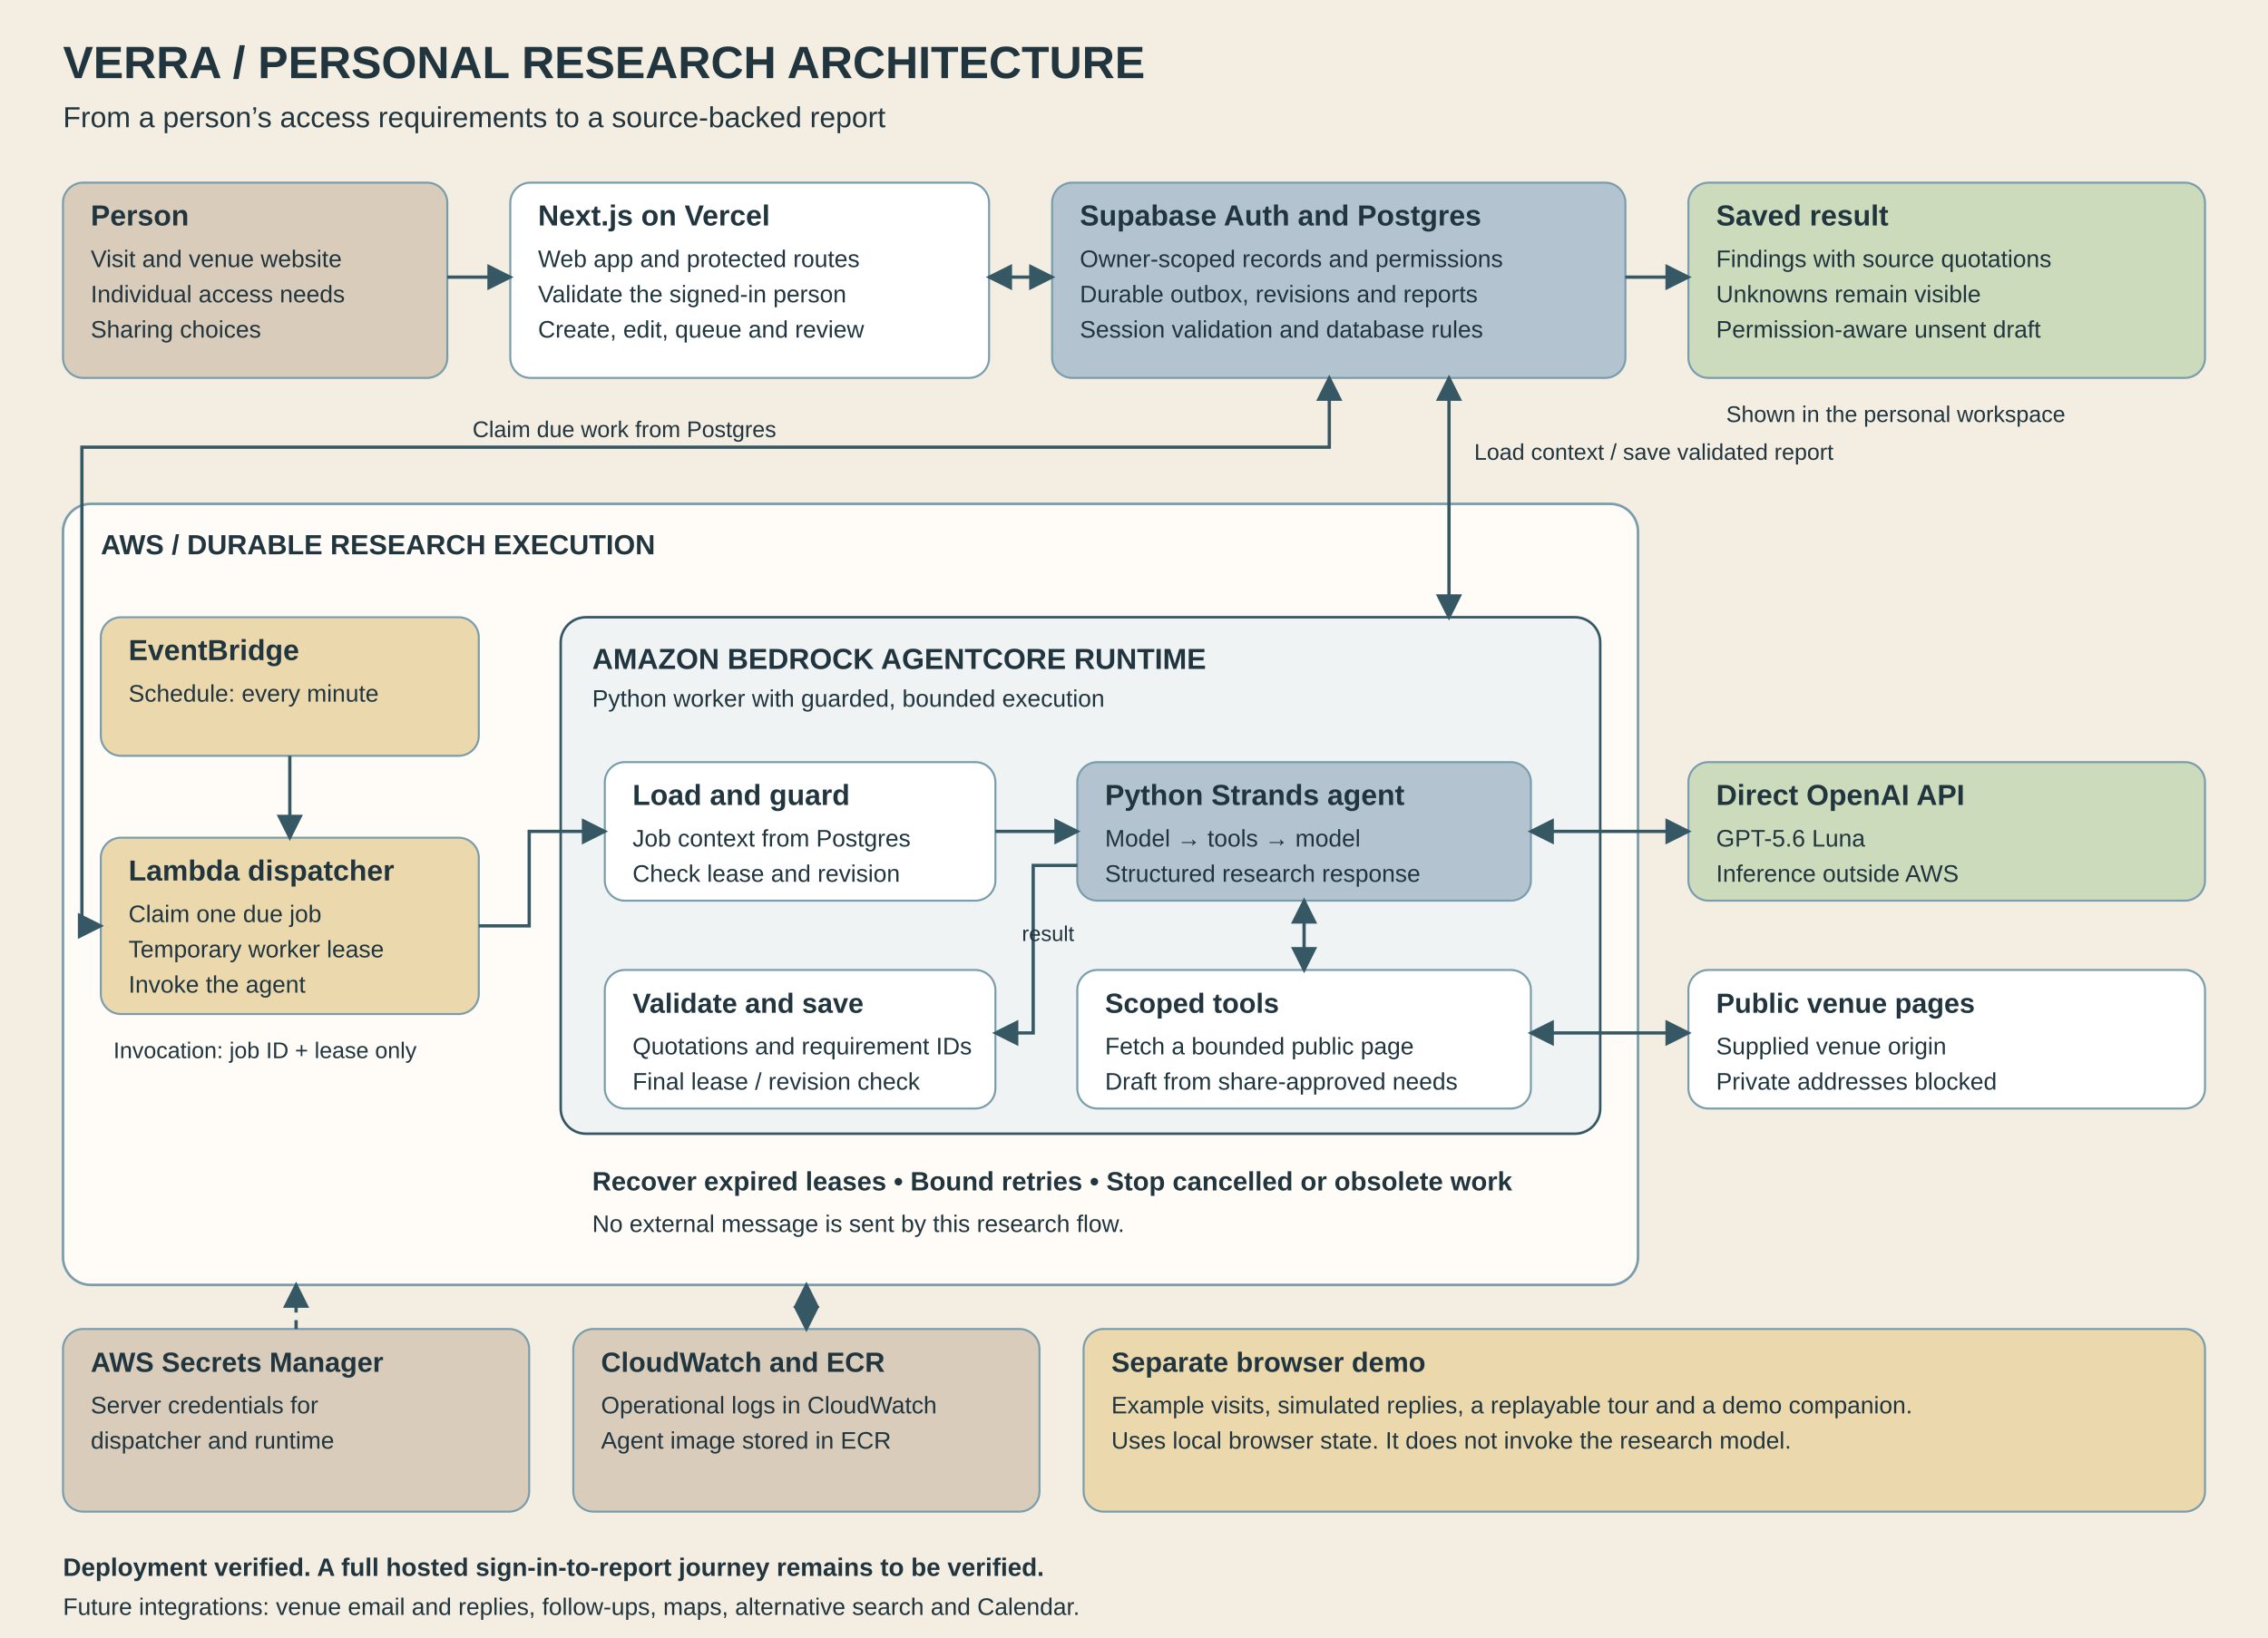
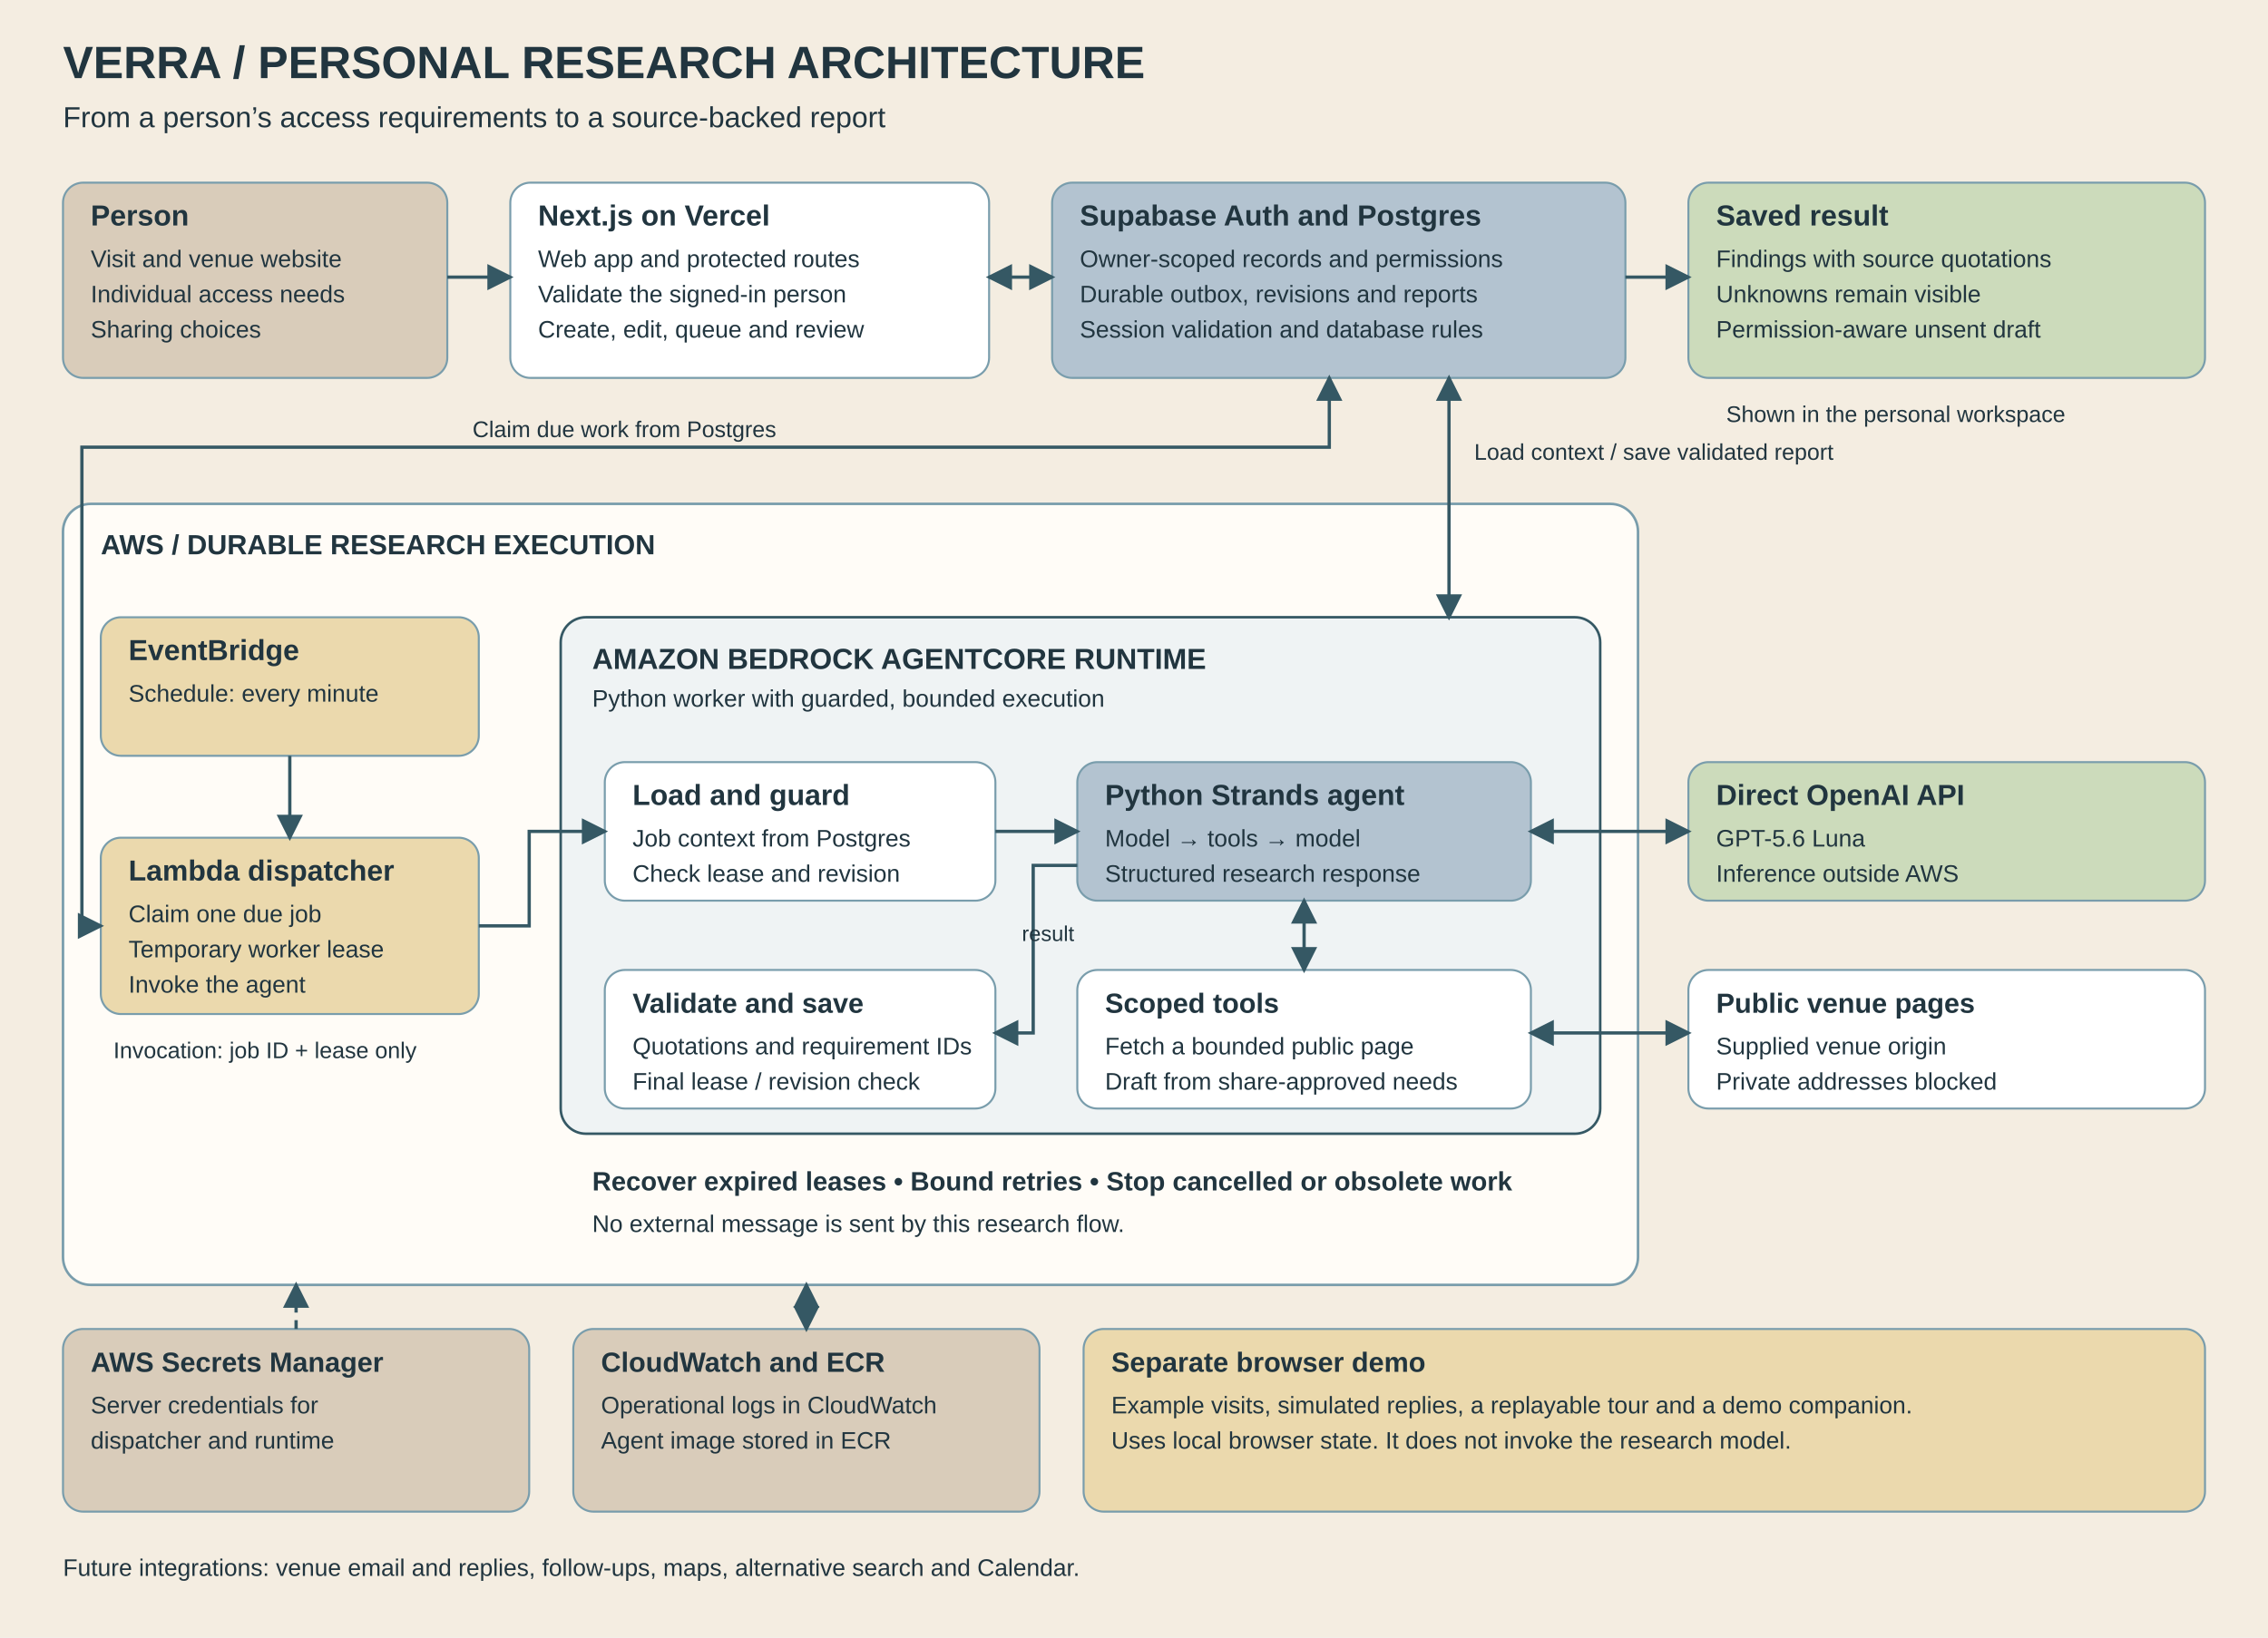
<svg xmlns="http://www.w3.org/2000/svg" width="1800" height="1300" viewBox="0 0 1800 1300" role="img" aria-labelledby="title desc">
  <defs>
    <marker id="arrow" markerWidth="8" markerHeight="8" refX="7" refY="4" orient="auto-start-reverse">
      <path d="M0,0 L8,4 L0,8 Z" fill="#355864" />
    </marker>
  </defs>
  <rect width="1800" height="1300" fill="#F4EDE1" />
  <text x="50" y="62" font-family="Arial, sans-serif" font-size="36" font-weight="700" fill="#21353F">VERRA  /  PERSONAL RESEARCH ARCHITECTURE</text>
  <text x="50" y="101" font-family="Arial, sans-serif" font-size="23" font-weight="400" fill="#21353F">From a person’s access requirements to a source-backed report</text>
  <rect x="50" y="145" width="305" height="155" rx="16" fill="#D9CCBA" stroke="#799DAC" stroke-width="1.6" />
  <text x="72" y="179" font-family="Arial, sans-serif" font-size="23" font-weight="700" fill="#21353F">Person</text>
  <text x="72" y="212" font-family="Arial, sans-serif" font-size="19" font-weight="400" fill="#21353F">Visit and venue website</text>
  <text x="72" y="240" font-family="Arial, sans-serif" font-size="19" font-weight="400" fill="#21353F">Individual access needs</text>
  <text x="72" y="268" font-family="Arial, sans-serif" font-size="19" font-weight="400" fill="#21353F">Sharing choices</text>
  <rect x="405" y="145" width="380" height="155" rx="16" fill="#FFFFFF" stroke="#799DAC" stroke-width="1.6" />
  <text x="427" y="179" font-family="Arial, sans-serif" font-size="23" font-weight="700" fill="#21353F">Next.js on Vercel</text>
  <text x="427" y="212" font-family="Arial, sans-serif" font-size="19" font-weight="400" fill="#21353F">Web app and protected routes</text>
  <text x="427" y="240" font-family="Arial, sans-serif" font-size="19" font-weight="400" fill="#21353F">Validate the signed-in person</text>
  <text x="427" y="268" font-family="Arial, sans-serif" font-size="19" font-weight="400" fill="#21353F">Create, edit, queue and review</text>
  <rect x="835" y="145" width="455" height="155" rx="16" fill="#B3C3D0" stroke="#799DAC" stroke-width="1.6" />
  <text x="857" y="179" font-family="Arial, sans-serif" font-size="23" font-weight="700" fill="#21353F">Supabase Auth and Postgres</text>
  <text x="857" y="212" font-family="Arial, sans-serif" font-size="19" font-weight="400" fill="#21353F">Owner-scoped records and permissions</text>
  <text x="857" y="240" font-family="Arial, sans-serif" font-size="19" font-weight="400" fill="#21353F">Durable outbox, revisions and reports</text>
  <text x="857" y="268" font-family="Arial, sans-serif" font-size="19" font-weight="400" fill="#21353F">Session validation and database rules</text>
  <rect x="1340" y="145" width="410" height="155" rx="16" fill="#CCDBBB" stroke="#799DAC" stroke-width="1.6" />
  <text x="1362" y="179" font-family="Arial, sans-serif" font-size="23" font-weight="700" fill="#21353F">Saved result</text>
  <text x="1362" y="212" font-family="Arial, sans-serif" font-size="19" font-weight="400" fill="#21353F">Findings with source quotations</text>
  <text x="1362" y="240" font-family="Arial, sans-serif" font-size="19" font-weight="400" fill="#21353F">Unknowns remain visible</text>
  <text x="1362" y="268" font-family="Arial, sans-serif" font-size="19" font-weight="400" fill="#21353F">Permission-aware unsent draft</text>
  <path d="M355 220 H405" fill="none" stroke="#355864" stroke-width="2.6" marker-end="url(#arrow)" />
  <path d="M785 220 H835" fill="none" stroke="#355864" stroke-width="2.6" marker-end="url(#arrow)" marker-start="url(#arrow)" />
  <path d="M1290 220 H1340" fill="none" stroke="#355864" stroke-width="2.6" marker-end="url(#arrow)" />
  <text x="1370" y="335" font-family="Arial, sans-serif" font-size="18" font-weight="400" fill="#21353F">Shown in the personal workspace</text>
  <rect x="50" y="400" width="1250" height="620" rx="22" fill="#FFFCF7" stroke="#799DAC" stroke-width="2" />
  <text x="80" y="440" font-family="Arial, sans-serif" font-size="22" font-weight="700" fill="#21353F">AWS  /  DURABLE RESEARCH EXECUTION</text>
  <rect x="80" y="490" width="300" height="110" rx="16" fill="#EBD9AD" stroke="#799DAC" stroke-width="1.6" />
  <text x="102" y="524" font-family="Arial, sans-serif" font-size="23" font-weight="700" fill="#21353F">EventBridge</text>
  <text x="102" y="557" font-family="Arial, sans-serif" font-size="19" font-weight="400" fill="#21353F">Schedule: every minute</text>
  <rect x="80" y="665" width="300" height="140" rx="16" fill="#EBD9AD" stroke="#799DAC" stroke-width="1.6" />
  <text x="102" y="699" font-family="Arial, sans-serif" font-size="23" font-weight="700" fill="#21353F">Lambda dispatcher</text>
  <text x="102" y="732" font-family="Arial, sans-serif" font-size="19" font-weight="400" fill="#21353F">Claim one due job</text>
  <text x="102" y="760" font-family="Arial, sans-serif" font-size="19" font-weight="400" fill="#21353F">Temporary worker lease</text>
  <text x="102" y="788" font-family="Arial, sans-serif" font-size="19" font-weight="400" fill="#21353F">Invoke the agent</text>
  <path d="M230 600 V665" fill="none" stroke="#355864" stroke-width="2.6" marker-end="url(#arrow)" />
  <path d="M80 735 H65 V355 H1055 V300" fill="none" stroke="#355864" stroke-width="2.6" marker-end="url(#arrow)" marker-start="url(#arrow)" />
  <text x="375" y="347" font-family="Arial, sans-serif" font-size="18" font-weight="400" fill="#21353F">Claim due work from Postgres</text>
  <rect x="445" y="490" width="825" height="410" rx="20" fill="#EFF3F4" stroke="#355864" stroke-width="2" />
  <text x="470" y="531" font-family="Arial, sans-serif" font-size="23" font-weight="700" fill="#21353F">AMAZON BEDROCK AGENTCORE RUNTIME</text>
  <text x="470" y="561" font-family="Arial, sans-serif" font-size="19" font-weight="400" fill="#21353F">Python worker with guarded, bounded execution</text>
  <rect x="480" y="605" width="310" height="110" rx="16" fill="#FFFFFF" stroke="#799DAC" stroke-width="1.6" />
  <text x="502" y="639" font-family="Arial, sans-serif" font-size="23" font-weight="700" fill="#21353F">Load and guard</text>
  <text x="502" y="672" font-family="Arial, sans-serif" font-size="19" font-weight="400" fill="#21353F">Job context from Postgres</text>
  <text x="502" y="700" font-family="Arial, sans-serif" font-size="19" font-weight="400" fill="#21353F">Check lease and revision</text>
  <rect x="855" y="605" width="360" height="110" rx="16" fill="#B3C3D0" stroke="#799DAC" stroke-width="1.6" />
  <text x="877" y="639" font-family="Arial, sans-serif" font-size="23" font-weight="700" fill="#21353F">Python Strands agent</text>
  <text x="877" y="672" font-family="Arial, sans-serif" font-size="19" font-weight="400" fill="#21353F">Model → tools → model</text>
  <text x="877" y="700" font-family="Arial, sans-serif" font-size="19" font-weight="400" fill="#21353F">Structured research response</text>
  <rect x="1340" y="605" width="410" height="110" rx="16" fill="#CCDBBB" stroke="#799DAC" stroke-width="1.6" />
  <text x="1362" y="639" font-family="Arial, sans-serif" font-size="23" font-weight="700" fill="#21353F">Direct OpenAI API</text>
  <text x="1362" y="672" font-family="Arial, sans-serif" font-size="19" font-weight="400" fill="#21353F">GPT-5.6 Luna</text>
  <text x="1362" y="700" font-family="Arial, sans-serif" font-size="19" font-weight="400" fill="#21353F">Inference outside AWS</text>
  <path d="M380 735 H420 V660 H480" fill="none" stroke="#355864" stroke-width="2.6" marker-end="url(#arrow)" />
  <text x="90" y="840" font-family="Arial, sans-serif" font-size="18" font-weight="400" fill="#21353F">Invocation: job ID + lease only</text>
  <path d="M790 660 H855" fill="none" stroke="#355864" stroke-width="2.6" marker-end="url(#arrow)" />
  <path d="M1215 660 H1340" fill="none" stroke="#355864" stroke-width="2.6" marker-end="url(#arrow)" marker-start="url(#arrow)" />
  <rect x="480" y="770" width="310" height="110" rx="16" fill="#FFFFFF" stroke="#799DAC" stroke-width="1.6" />
  <text x="502" y="804" font-family="Arial, sans-serif" font-size="22" font-weight="700" fill="#21353F">Validate and save</text>
  <text x="502" y="837" font-family="Arial, sans-serif" font-size="19" font-weight="400" fill="#21353F">Quotations and requirement IDs</text>
  <text x="502" y="865" font-family="Arial, sans-serif" font-size="19" font-weight="400" fill="#21353F">Final lease / revision check</text>
  <rect x="855" y="770" width="360" height="110" rx="16" fill="#FFFFFF" stroke="#799DAC" stroke-width="1.6" />
  <text x="877" y="804" font-family="Arial, sans-serif" font-size="22" font-weight="700" fill="#21353F">Scoped tools</text>
  <text x="877" y="837" font-family="Arial, sans-serif" font-size="19" font-weight="400" fill="#21353F">Fetch a bounded public page</text>
  <text x="877" y="865" font-family="Arial, sans-serif" font-size="19" font-weight="400" fill="#21353F">Draft from share-approved needs</text>
  <rect x="1340" y="770" width="410" height="110" rx="16" fill="#FFFFFF" stroke="#799DAC" stroke-width="1.6" />
  <text x="1362" y="804" font-family="Arial, sans-serif" font-size="22" font-weight="700" fill="#21353F">Public venue pages</text>
  <text x="1362" y="837" font-family="Arial, sans-serif" font-size="19" font-weight="400" fill="#21353F">Supplied venue origin</text>
  <text x="1362" y="865" font-family="Arial, sans-serif" font-size="19" font-weight="400" fill="#21353F">Private addresses blocked</text>
  <path d="M1035 715 V770" fill="none" stroke="#355864" stroke-width="2.6" marker-end="url(#arrow)" marker-start="url(#arrow)" />
  <path d="M1215 820 H1340" fill="none" stroke="#355864" stroke-width="2.6" marker-end="url(#arrow)" marker-start="url(#arrow)" />
  <path d="M855 687 H820 V820 H790" fill="none" stroke="#355864" stroke-width="2.6" marker-end="url(#arrow)" />
  <text x="811" y="747" font-family="Arial, sans-serif" font-size="17" font-weight="400" fill="#21353F">result</text>
  <path d="M1150 300 V490" fill="none" stroke="#355864" stroke-width="2.6" marker-end="url(#arrow)" marker-start="url(#arrow)" />
  <text x="1170" y="365" font-family="Arial, sans-serif" font-size="18" font-weight="400" fill="#21353F">Load context / save validated report</text>
  <text x="470" y="945" font-family="Arial, sans-serif" font-size="21" font-weight="700" fill="#21353F">Recover expired leases • Bound retries • Stop cancelled or obsolete work</text>
  <text x="470" y="978" font-family="Arial, sans-serif" font-size="19" font-weight="400" fill="#21353F">No external message is sent by this research flow.</text>
  <rect x="50" y="1055" width="370" height="145" rx="16" fill="#D9CCBA" stroke="#799DAC" stroke-width="1.6" />
  <text x="72" y="1089" font-family="Arial, sans-serif" font-size="22" font-weight="700" fill="#21353F">AWS Secrets Manager</text>
  <text x="72" y="1122" font-family="Arial, sans-serif" font-size="19" font-weight="400" fill="#21353F">Server credentials for</text>
  <text x="72" y="1150" font-family="Arial, sans-serif" font-size="19" font-weight="400" fill="#21353F">dispatcher and runtime</text>
  <rect x="455" y="1055" width="370" height="145" rx="16" fill="#D9CCBA" stroke="#799DAC" stroke-width="1.6" />
  <text x="477" y="1089" font-family="Arial, sans-serif" font-size="22" font-weight="700" fill="#21353F">CloudWatch and ECR</text>
  <text x="477" y="1122" font-family="Arial, sans-serif" font-size="19" font-weight="400" fill="#21353F">Operational logs in CloudWatch</text>
  <text x="477" y="1150" font-family="Arial, sans-serif" font-size="19" font-weight="400" fill="#21353F">Agent image stored in ECR</text>
  <rect x="860" y="1055" width="890" height="145" rx="16" fill="#EBD9AD" stroke="#799DAC" stroke-width="1.6" />
  <text x="882" y="1089" font-family="Arial, sans-serif" font-size="22" font-weight="700" fill="#21353F">Separate browser demo</text>
  <text x="882" y="1122" font-family="Arial, sans-serif" font-size="19" font-weight="400" fill="#21353F">Example visits, simulated replies, a replayable tour and a demo companion.</text>
  <text x="882" y="1150" font-family="Arial, sans-serif" font-size="19" font-weight="400" fill="#21353F">Uses local browser state. It does not invoke the research model.</text>
  <path d="M235 1055 V1020" fill="none" stroke="#355864" stroke-width="2.6" marker-end="url(#arrow)" stroke-dasharray="7 6" />
  <path d="M640 1020 V1055" fill="none" stroke="#355864" stroke-width="2.6" marker-end="url(#arrow)" marker-start="url(#arrow)" stroke-dasharray="7 6" />
-   <text x="50" y="1251" font-family="Arial, sans-serif" font-size="20" font-weight="700" fill="#21353F">Deployment verified. A full hosted sign-in-to-report journey remains to be verified.</text>
-   <text x="50" y="1282" font-family="Arial, sans-serif" font-size="19" font-weight="400" fill="#21353F">Future integrations: venue email and replies, follow-ups, maps, alternative search and Calendar.</text>
+   <text x="50" y="1251" font-family="Arial, sans-serif" font-size="19" font-weight="400" fill="#21353F">Future integrations: venue email and replies, follow-ups, maps, alternative search and Calendar.</text>
</svg>
